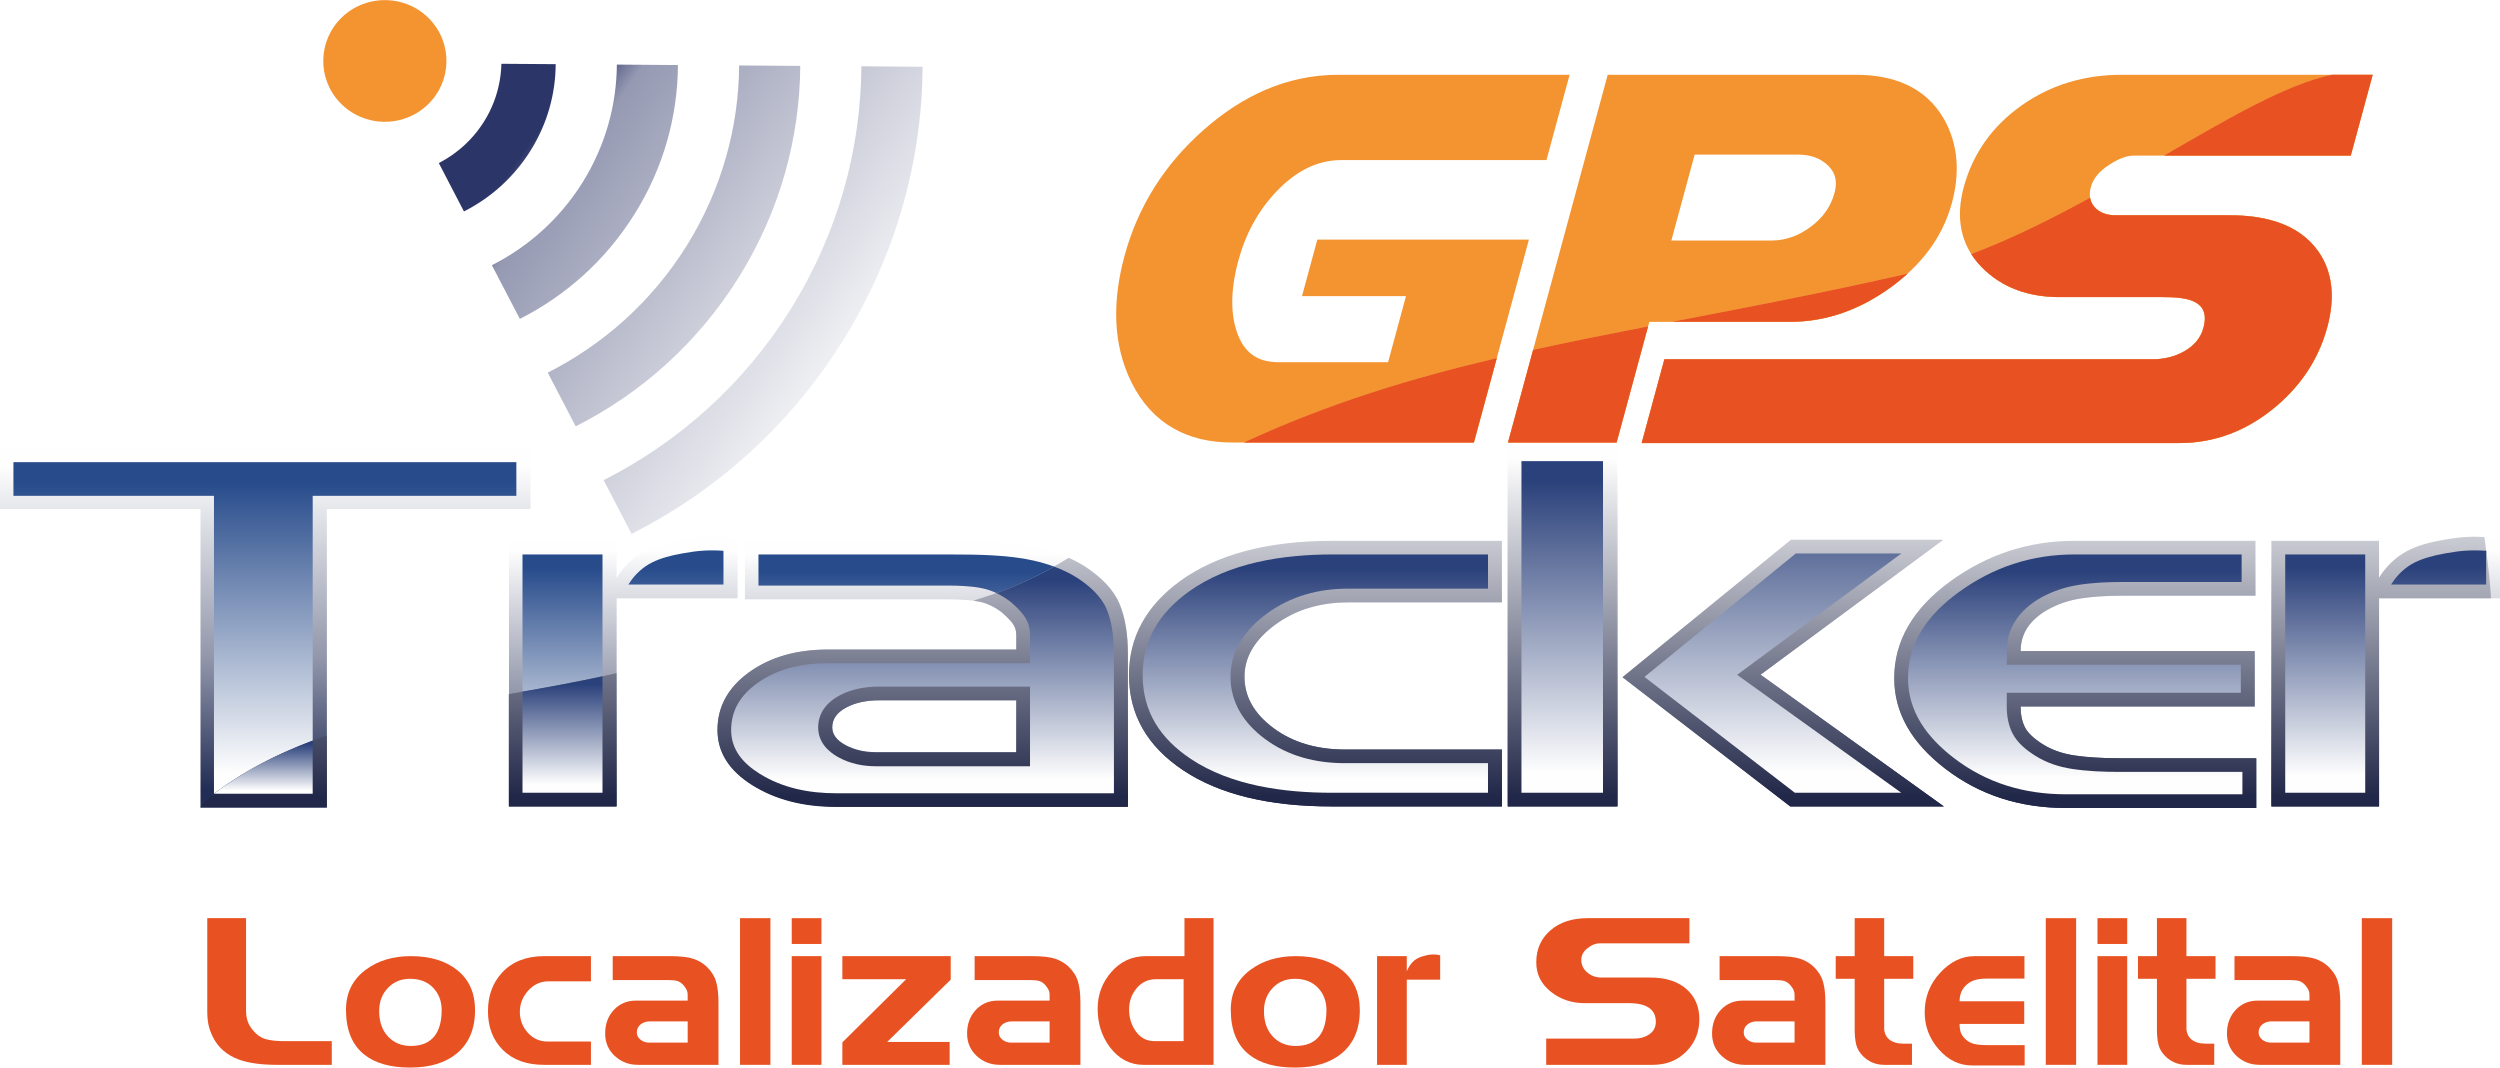
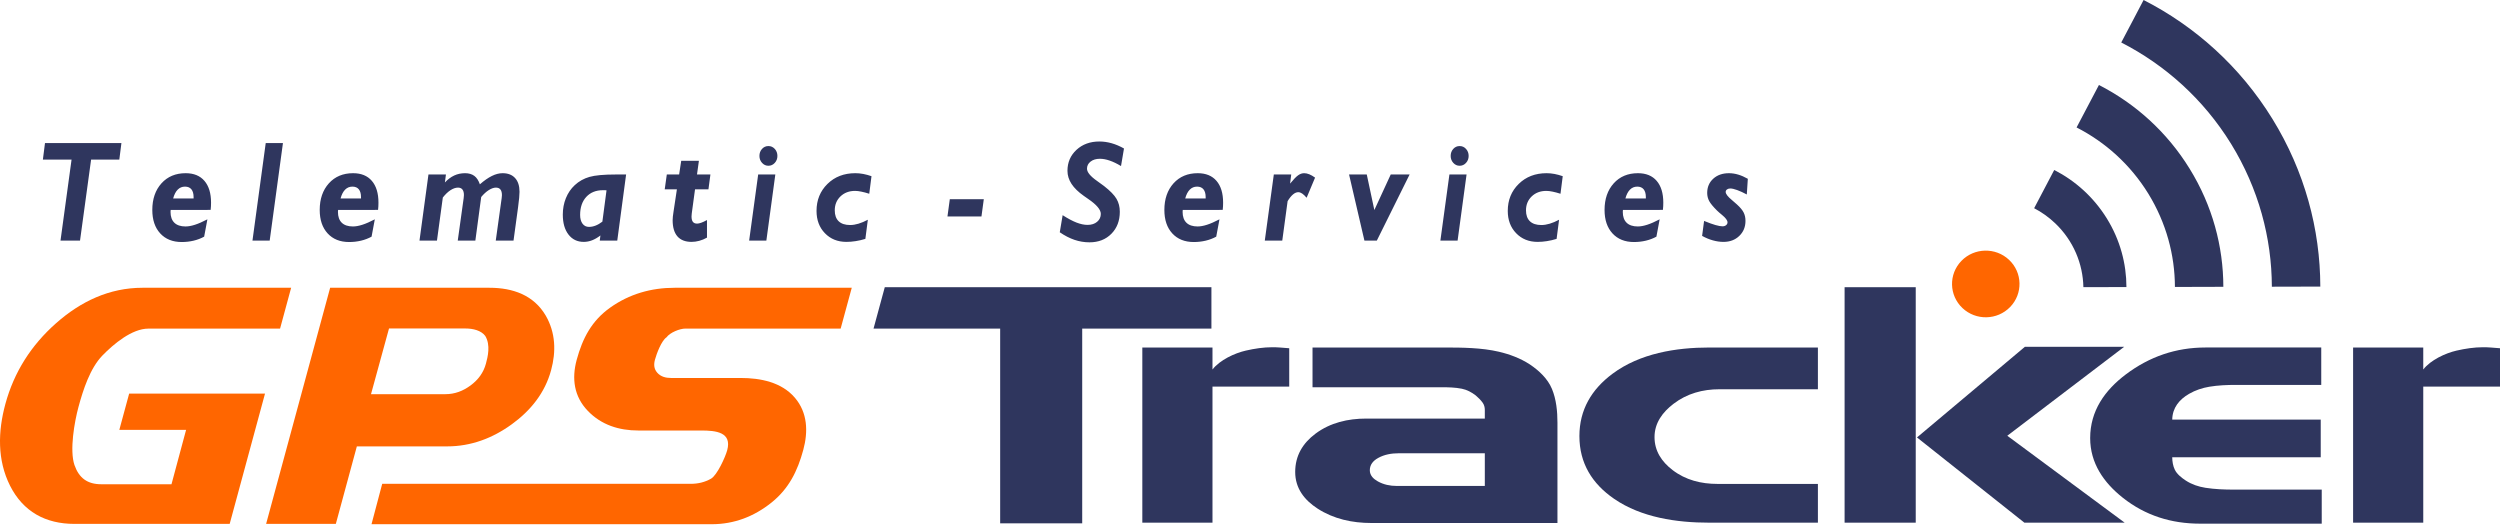
- <svg xmlns="http://www.w3.org/2000/svg" xmlns:xlink="http://www.w3.org/1999/xlink" xml:space="preserve" width="2550px" height="1089px" version="1.1" style="shape-rendering:geometricPrecision; text-rendering:geometricPrecision; image-rendering:optimizeQuality; fill-rule:evenodd; clip-rule:evenodd" viewBox="0 0 2550021 1088840">
+ <svg xmlns="http://www.w3.org/2000/svg" xml:space="preserve" width="163.664mm" height="34.318mm" version="1.1" style="shape-rendering:geometricPrecision; text-rendering:geometricPrecision; image-rendering:optimizeQuality; fill-rule:evenodd; clip-rule:evenodd" viewBox="0 0 5599.99 1174.23">
  <defs>
    <style type="text/css">
   
-     .fil19 {fill:#F6AB5C}
-     .fil9 {fill:#F39430}
-     .fil20 {fill:#E85222}
-     .fil8 {fill:#E85222;fill-rule:nonzero}
-     .fil14 {fill:url(#id0)}
-     .fil11 {fill:url(#id1)}
-     .fil13 {fill:url(#id2)}
-     .fil15 {fill:url(#id3)}
-     .fil18 {fill:url(#id4)}
-     .fil17 {fill:url(#id5)}
-     .fil12 {fill:url(#id6)}
-     .fil16 {fill:url(#id7)}
-     .fil7 {fill:url(#id8)}
-     .fil3 {fill:url(#id9)}
-     .fil4 {fill:url(#id10)}
-     .fil5 {fill:url(#id11)}
-     .fil1 {fill:url(#id12)}
-     .fil10 {fill:url(#id13)}
-     .fil6 {fill:url(#id14)}
-     .fil2 {fill:url(#id15)}
-     .fil0 {fill:url(#id16);fill-rule:nonzero}
+     .fil0 {fill:#2F365E}
+     .fil3 {fill:#FF6600}
+     .fil2 {fill:#2F365E;fill-rule:nonzero}
+     .fil1 {fill:#2F365E;fill-rule:nonzero}
   
  </style>
-     <linearGradient id="id0" gradientUnits="userSpaceOnUse" x1="1.74567e+006" y1="490590" x2="1.74567e+006" y2="788240">
-       <stop offset="0" style="stop-opacity:1; stop-color:#2B417B" />
-       <stop offset="1" style="stop-opacity:1; stop-color:#FEFEFE" />
-     </linearGradient>
-     <linearGradient id="id1" gradientUnits="userSpaceOnUse" x1="1.37261e+006" y1="813021" x2="1.37261e+006" y2="467401">
-       <stop offset="0" style="stop-opacity:1; stop-color:#212748" />
-       <stop offset="1" style="stop-opacity:1; stop-color:#FEFEFE" />
-     </linearGradient>
-     <linearGradient id="id2" gradientUnits="userSpaceOnUse" xlink:href="#id0" x1="2.11673e+006" y1="582597" x2="2.11673e+006" y2="792966">
-   </linearGradient>
-     <linearGradient id="id3" gradientUnits="userSpaceOnUse" xlink:href="#id0" x1="1.34166e+006" y1="580054" x2="1.34166e+006" y2="793951">
-   </linearGradient>
-     <linearGradient id="id4" gradientUnits="userSpaceOnUse" xlink:href="#id0" x1="268600" y1="758568" x2="268600" y2="806298">
-   </linearGradient>
-     <linearGradient id="id5" gradientUnits="userSpaceOnUse" xlink:href="#id0" x1="573761" y1="698021" x2="573761" y2="800215">
-   </linearGradient>
-     <linearGradient id="id6" gradientUnits="userSpaceOnUse" xlink:href="#id0" x1="2.43342e+006" y1="578611" x2="2.43342e+006" y2="791225">
-   </linearGradient>
-     <linearGradient id="id7" gradientUnits="userSpaceOnUse" xlink:href="#id0" x1="941004" y1="591720" x2="941004" y2="795170">
-   </linearGradient>
-     <linearGradient id="id8" gradientUnits="userSpaceOnUse" x1="270194" y1="491624" x2="270194" y2="789271">
-       <stop offset="0" style="stop-opacity:1; stop-color:#274B8B" />
-       <stop offset="1" style="stop-opacity:1; stop-color:#FEFEFE" />
-     </linearGradient>
-     <linearGradient id="id9" gradientUnits="userSpaceOnUse" xlink:href="#id8" x1="1.74566e+006" y1="493958" x2="1.74566e+006" y2="784844">
-   </linearGradient>
-     <linearGradient id="id10" gradientUnits="userSpaceOnUse" xlink:href="#id8" x1="1.34166e+006" y1="582499" x2="1.34166e+006" y2="791513">
-   </linearGradient>
-     <linearGradient id="id11" gradientUnits="userSpaceOnUse" xlink:href="#id8" x1="940997" y1="582531" x2="940997" y2="791992">
-   </linearGradient>
-     <linearGradient id="id12" gradientUnits="userSpaceOnUse" xlink:href="#id8" x1="2.43343e+006" y1="578602" x2="2.43343e+006" y2="791215">
-   </linearGradient>
-     <linearGradient id="id13" gradientUnits="userSpaceOnUse" x1="517423" y1="177773" x2="871257" y2="431669">
-       <stop offset="0" style="stop-opacity:1; stop-color:#2C3567" />
-       <stop offset="0.11" style="stop-opacity:1; stop-color:#9599B2" />
-       <stop offset="1" style="stop-opacity:1; stop-color:#FEFEFE" />
-     </linearGradient>
-     <linearGradient id="id14" gradientUnits="userSpaceOnUse" xlink:href="#id8" x1="635448" y1="578602" x2="635448" y2="791215">
-   </linearGradient>
-     <linearGradient id="id15" gradientUnits="userSpaceOnUse" xlink:href="#id8" x1="2.11673e+006" y1="580160" x2="2.11673e+006" y2="795415">
-   </linearGradient>
-     <linearGradient id="id16" gradientUnits="objectBoundingBox" x1="50%" y1="95%" x2="50%" y2="5%">
-       <stop offset="0" style="stop-opacity:1; stop-color:#222D55" />
-       <stop offset="0.4" style="stop-opacity:1; stop-color:#9095A9" />
-       <stop offset="1" style="stop-opacity:1; stop-color:#FEFEFE" />
-     </linearGradient>
  </defs>
  <g id="Capa_x0020_1">
-     <g id="_2709552193296">
-       <polygon class="fil0" points="541134,519188 333433,519188 333433,823559 204517,823559 204517,519188 0,519188 0,456954 541134,456954 " />
-       <path id="1" class="fil0" d="M752337 610186l-123348 0 0 212327 -109818 0 0 -270901 109818 0 0 37654c5836,-9414 13131,-17084 21620,-23011 8488,-5926 19760,-10458 33688,-13597 6365,-1395 13130,-2615 20425,-3660 7162,-1046 14455,-1570 22017,-1570 9018,0 17640,698 25598,2092l0 60666z" />
-       <path id="2" class="fil0" d="M1150548 822513l-297625 0c-33422,0 -61938,-7410 -85546,-22139 -23610,-14819 -35414,-33471 -35414,-56046 0,-23621 10745,-43145 32097,-58660 21487,-15428 48278,-23186 80640,-23186l192050 0 0 -14643c0,-4532 -1193,-8455 -3582,-11766 -2386,-3312 -6233,-7235 -11539,-11767 -7425,-5578 -14987,-9152 -22945,-10721 -7956,-1569 -19098,-2354 -33289,-2354l-205578 0 0 -59619 176664 0 34219 0c38728,0 67641,2179 86740,6537 19100,4359 35545,10896 49339,19525 17506,11506 29178,24056 35014,37655 5837,13509 8755,30941 8755,52122l0 155062zm-113798 -55435l0 -52821 -140058 0c-13263,0 -24537,2528 -33822,7496 -9285,5056 -13925,11679 -13925,19960 0,7235 4509,13249 13528,18130 9019,4793 19364,7235 31036,7235l143241 0z" />
-       <path id="3" class="fil0" d="M1532049 822513l-173482 0c-64194,0 -114725,-12290 -151598,-36870 -36871,-24579 -55308,-56917 -55308,-97012 0,-38699 17508,-70775 52524,-96227 37667,-27194 89392,-40792 155178,-40792l172686 0 0 62758 -156771 0c-29179,0 -54113,7670 -74802,23010 -20692,15341 -31038,32947 -31038,52820 0,20222 9815,37654 29444,52298 19630,14643 44034,21965 73214,21965l159953 0 0 58050z" />
-       <path id="4" class="fil0" d="M1650143 822513l-112204 0 0 -365559 112204 0 0 365559zm332639 0l-156371 0 -170697 -131790 171492 -140156 154780 0 -186212 137541 187008 134405z" />
-       <path id="5" class="fil0" d="M2301417 824081l-194172 0c-47216,0 -88199,-13335 -122950,-40007 -34747,-26672 -52124,-57440 -52124,-92304 0,-38003 18966,-70864 56899,-98582 37934,-27717 80243,-41576 126929,-41576l184621 0 0 55959 -135283 0c-16976,0 -31434,958 -43369,2876 -11938,1917 -22946,5666 -33027,11244 -18567,10459 -27852,24579 -27852,42361l238735 0 0 56480 -238735 0c0,8368 1459,15428 4376,21181 2919,5752 8888,11506 18039,17259 9020,5752 19762,9587 32229,11505 12601,1917 27852,2876 46022,2876l139662 0 0 50728z" />
-       <path id="6" class="fil0" d="M2550021 610186l-123348 0 0 212327 -109818 0 0 -270901 109818 0 0 37654c5836,-9414 13132,-17084 21619,-23011 8489,-5926 19762,-10458 33688,-13597 6367,-1395 13132,-2615 20427,-3660 7162,-1046 14455,-1570 22016,-1570 9019,0 17640,698 25598,2092l0 60666z" />
+     <g id="_460657552720">
+       <path class="fil0" d="M2715.96 865.92l0 304.84 -157.17 0 0 -392.34 157.17 0 0 49.27c16.39,-21.3 49.75,-36.64 74.5,-42.32 19.56,-4.48 39.54,-7.57 59.66,-7.57 5.91,0 11.82,0.22 17.71,0.68l20.03 1.58 0 85.85 -171.9 0z" />
+       <path class="fil0" d="M4865.78 939.83l332.65 0 0 84.51 -332.66 0c0.16,9.54 1.67,19.44 5.91,28.05 4.89,9.94 15.44,18.16 24.52,24.08 13.29,8.66 28.4,13.71 44.01,16.16 21,3.31 42.53,4.1 63.76,4.1l196.7 0 0 76.26 -272.66 0c-63.97,0 -122.31,-18 -172.75,-57.92 -42.79,-33.86 -73.28,-77.37 -73.28,-133.76 0,-60.98 32.81,-107.22 79.99,-142.74 52.77,-39.72 112.13,-60.18 178.23,-60.18l259.39 0 0 83.79 -190.63 0c-19.99,0 -40.28,0.79 -60.02,4.08 -15.89,2.65 -31.24,7.78 -45.23,15.84 -22.45,12.94 -37.31,31.36 -37.93,57.73z" />
+       <polygon class="fil0" points="4496.32,976.08 4759.25,1170.77 4534.58,1170.77 4294.04,979.88 4535.65,776.9 4758.04,776.9 " />
+       <polygon class="fil0" points="4291.24,1170.77 4131.88,1170.77 4131.88,643.34 4291.24,643.34 " />
+       <path class="fil0" d="M4072.1 1170.77l-243.8 0c-72.49,0 -151.59,-11.46 -212.59,-53.34 -49.33,-33.87 -77.85,-79.79 -77.85,-140.6 0,-59.04 27.33,-104.7 73.91,-139.43 61.73,-46.01 142.34,-59 217.6,-59l242.72 0 0 93.52 -220.53 0c-37.59,0 -72.74,9.58 -102.88,32.59 -24.34,18.58 -42.56,42.8 -42.56,74.56 0,31.31 16.19,55.26 40.39,73.83 29.29,22.49 64.15,31.06 100.64,31.06l224.95 0 0 86.8z" />
+       <path class="fil0" d="M3325.98 937.58l0 -19.31c0,-5.8 -1.37,-11.28 -4.71,-16.06 -4.25,-6.06 -10.09,-11.61 -15.66,-16.45 -9.26,-7.12 -19.55,-12.68 -31.08,-15.01 -14.75,-2.99 -30.89,-3.33 -45.92,-3.33l-288.56 0 0 -89 295.95 0c39.34,0 83.09,0.43 121.42,9.44 24.45,5.75 48.27,14.66 69.39,28.41l0.33 0.22c20.28,13.73 39.65,31.68 49.24,54.7 9.72,23.32 12.31,50.53 12.31,75.62l0 224.7 -416.83 0c-42.65,0 -84.29,-8.87 -120.47,-32.26 -29.61,-19.15 -50.16,-45.44 -50.16,-82.07 0,-36.29 16.81,-64.39 45.43,-85.74 33.25,-24.8 72.84,-33.84 113.74,-33.84l265.57 0zm0 150.92l0 -73.17 -193.12 0c-15.9,0 -31.99,2.74 -46,10.6 -10.76,6.03 -18.48,14.65 -18.48,27.49 0,11.72 8.31,19.49 17.93,24.86 12.98,7.24 27.33,10.22 42.11,10.22l197.56 0z" />
+       <polygon class="fil0" points="2424.14,736.03 2424.14,1172.26 2240.36,1172.26 2240.36,736.03 1956.72,736.03 1981.92,643.25 2713.58,643.25 2713.58,736.03 " />
+       <path class="fil0" d="M5428.09 865.92l0 304.84 -157.17 0 0 -392.34 157.17 0 0 49.27c16.39,-21.3 49.75,-36.64 74.5,-42.32 19.56,-4.48 39.54,-7.57 59.66,-7.57 5.91,0 11.83,0.22 17.71,0.68l20.03 1.58 0 85.85 -171.9 0z" />
      <g>
-         <path class="fil1" d="M2535916 596159l0 -34434c-3825,-293 -7662,-428 -11484,-428 -6684,0 -13352,450 -19984,1422 -6505,931 -12973,2066 -19349,3466 -9743,2189 -20433,5636 -28664,11384 -7122,4972 -12948,11284 -17532,18590l97013 0zm-123371 42507l0 -73184 -81600 0 0 243039 81600 0 0 -169855z" />
-         <path class="fil2" d="M2287262 810088l0 -22831 -125560 0c-15975,0 -32378,-632 -48192,-3041 -13381,-2060 -26287,-6269 -37667,-13533 -9070,-5698 -18164,-13111 -23074,-22766 -4311,-8501 -5869,-18003 -5869,-27439l0 -13953 238771 0 0 -28588 -238771 0 0 -13952c0,-24608 13857,-42587 35056,-54530 11719,-6483 24428,-10720 37686,-12854 14949,-2400 30510,-3056 45641,-3056l121189 0 0 -28063 -170539 0c-43898,0 -83256,13055 -118546,38848 -29752,21742 -51191,49707 -51191,87378 0,34569 19914,60757 46676,81305 33508,25713 71985,37075 114307,37075l180083 0z" />
-         <path class="fil3" d="M1635088 808521l0 -338240 -83191 0 0 338240 83191 0zm304195 0l-167418 -120320 167568 -123766 -107661 0 -154427 125915 153410 118171 108528 0z" />
-         <path class="fil4" d="M1517769 808521l0 -30155 -145860 0c-29567,0 -57869,-6987 -81727,-24785 -21171,-15784 -35070,-36740 -35070,-63440 0,-27133 15354,-48177 36694,-63995 24422,-18110 52917,-25802 83289,-25802l142674 0 0 -34862 -158596 0c-50239,0 -105313,8107 -146844,38090 -29323,21314 -46770,48567 -46770,84997 0,37555 18147,64831 49099,85462 41047,27365 95301,34490 143723,34490l159388 0z" />
-         <path class="fil5" d="M1136202 809042l0 -141397c0,-15268 -1539,-32653 -7634,-46851 -5667,-13199 -17975,-23701 -29685,-31393 -13649,-8627 -29139,-14153 -44865,-17743 -25387,-5790 -57590,-6176 -83576,-6176l-196801 0 0 31722 191501 0c11710,0 24550,359 36058,2624 10623,2093 20145,6850 28730,13306l343 260 334 279c4920,4200 10035,8986 13815,14226 4236,5870 6203,12688 6203,19874l0 28597 -206200 0c-25859,0 -51138,5293 -72304,20571 -16502,11989 -26334,27080 -26334,47595 0,20226 12223,34006 28870,44456 23444,14711 50513,20050 77991,20050l283554 0zm-85577 -27537l-157387 0c-13264,0 -26136,-2712 -37818,-9041 -11932,-6450 -20869,-16548 -20869,-30542 0,-14631 8598,-25481 21231,-32360 12468,-6786 26527,-9316 40643,-9316l154200 0 0 81259z" />
-         <path class="fil6" d="M737931 596159l0 -34434c-3827,-293 -7663,-428 -11484,-428 -6684,0 -13353,450 -19984,1422 -6506,931 -12973,2066 -19349,3466 -9743,2189 -20433,5636 -28670,11384 -7121,4972 -12942,11284 -17528,18590l97015 0zm-123371 42507l0 -73184 -81600 0 0 243039 81600 0 0 -169855z" />
-         <polygon class="fil7" points="526685,505669 526685,471328 13703,471328 13703,505669 218251,505669 218251,809567 318951,809567 318951,505669 " />
+         <path class="fil1" d="M135.53 538.94l24.75 -181.38 -64.23 0 4.72 -37.11 171.21 0 -4.72 37.11 -63.21 0 -24.8 181.38 -43.71 0zm321.8 -8.85c-7.25,3.95 -15.12,6.99 -23.68,9.01 -8.56,2.03 -17.41,3.04 -26.65,3.04 -20.23,0 -36.27,-6.45 -48.09,-19.3 -11.82,-12.85 -17.75,-30.39 -17.75,-52.57 0,-24.58 6.86,-44.41 20.52,-59.61 13.71,-15.14 31.75,-22.71 54.17,-22.71 18.18,0 32.19,5.7 42.06,17.17 9.87,11.46 14.83,27.72 14.83,48.78 0,2.61 -0.05,5.28 -0.2,8.05 -0.15,2.77 -0.39,5.49 -0.68,8.21l-89.57 0.16c0,0.53 -0.05,1.28 -0.14,2.35 -0.1,1.01 -0.15,1.71 -0.15,2.03 0,10.61 2.87,18.66 8.61,24.26 5.74,5.54 14.1,8.31 25,8.31 6.18,0 13.22,-1.28 21.15,-3.84 7.92,-2.56 17.16,-6.61 27.81,-12.16l-7.25 38.81zm-69.49 -85.52l45.81 0 0 -2.98c0,-7.68 -1.65,-13.54 -4.91,-17.54 -3.26,-4 -8.02,-6.03 -14.3,-6.03 -6.47,0 -11.91,2.24 -16.34,6.72 -4.48,4.48 -7.88,11.09 -10.26,19.83zm177.68 94.37l29.71 -218.49 38.57 0 -29.71 218.49 -38.56 0zm266.81 -8.85c-7.25,3.95 -15.12,6.99 -23.68,9.01 -8.56,2.03 -17.41,3.04 -26.65,3.04 -20.23,0 -36.28,-6.45 -48.09,-19.3 -11.82,-12.85 -17.75,-30.39 -17.75,-52.57 0,-24.58 6.86,-44.41 20.52,-59.61 13.71,-15.14 31.75,-22.71 54.17,-22.71 18.19,0 32.19,5.7 42.06,17.17 9.87,11.46 14.83,27.72 14.83,48.78 0,2.61 -0.05,5.28 -0.2,8.05 -0.15,2.77 -0.39,5.49 -0.68,8.21l-89.57 0.16c0,0.53 -0.05,1.28 -0.14,2.35 -0.1,1.01 -0.15,1.71 -0.15,2.03 0,10.61 2.87,18.66 8.61,24.26 5.74,5.54 14.1,8.31 25,8.31 6.18,0 13.22,-1.28 21.15,-3.84 7.93,-2.56 17.16,-6.61 27.81,-12.16l-7.25 38.81zm-69.48 -85.52l45.81 0 0 -2.98c0,-7.68 -1.66,-13.54 -4.91,-17.54 -3.26,-4 -8.02,-6.03 -14.3,-6.03 -6.47,0 -11.91,2.24 -16.34,6.72 -4.47,4.48 -7.88,11.09 -10.26,19.83zm176.8 94.37l20.09 -148.11 39.14 0 -2.29 17.86c6.56,-6.98 13.52,-12.16 20.95,-15.62 7.39,-3.41 15.46,-5.12 24.22,-5.12 8.41,0 15.32,2.03 20.71,6.02 5.35,4 9.48,10.29 12.45,18.93 9.48,-8.32 18.43,-14.56 26.79,-18.71 8.36,-4.16 16.39,-6.24 24.07,-6.24 12.06,0 21.4,3.62 28.01,10.87 6.61,7.2 9.92,17.49 9.92,30.82 0,3.52 -0.24,8.05 -0.78,13.59 -0.53,5.49 -1.36,12.58 -2.48,21.22l-10.17 74.48 -39.78 0 13.08 -93.99c0.1,-0.22 0.15,-0.53 0.15,-0.96 0.29,-3.09 0.49,-5.33 0.59,-6.72 0,-5.7 -1.12,-9.97 -3.36,-12.8 -2.24,-2.83 -5.59,-4.21 -10.16,-4.21 -4.77,0 -10.07,1.87 -15.9,5.55 -5.84,3.68 -11.48,8.85 -17.02,15.51l-13.08 97.62 -39.43 0 13.08 -93.99c0.1,-0.22 0.15,-0.53 0.15,-0.96 0.29,-3.09 0.49,-5.44 0.58,-7.04 0,-5.49 -1.12,-9.65 -3.35,-12.48 -2.24,-2.83 -5.54,-4.21 -9.87,-4.21 -5.35,0 -10.89,1.92 -16.78,5.7 -5.84,3.79 -11.57,9.28 -17.26,16.48l-13.13 96.5 -39.14 0zm409.67 -42.44l9.29 -70.16c-0.87,-0.11 -1.85,-0.22 -2.92,-0.27 -1.12,-0.05 -2.72,-0.05 -4.91,-0.05 -15.8,0 -28.25,5.01 -37.49,14.98 -9.19,10.03 -13.81,23.46 -13.81,40.36 0,8.32 1.8,14.87 5.35,19.67 3.55,4.8 8.36,7.2 14.44,7.2 4.86,0 9.77,-0.96 14.73,-2.88 5.01,-1.92 10.11,-4.91 15.32,-8.85zm-5.84 42.44l1.46 -11.52c-6.57,5.01 -12.89,8.64 -18.91,10.93 -6.03,2.29 -12.2,3.46 -18.43,3.46 -14.39,0 -25.77,-5.49 -34.23,-16.47 -8.46,-10.98 -12.69,-25.86 -12.69,-44.63 0,-13.17 2.29,-25.43 6.9,-36.84 4.62,-11.41 11.23,-21.11 19.89,-29.16 9.29,-8.64 20.23,-14.77 32.73,-18.39 12.5,-3.68 32.48,-5.49 60.05,-5.49l22.22 0 -19.79 148.11 -39.19 0zm240.17 -6.67c-5.79,3.25 -11.58,5.65 -17.41,7.2 -5.79,1.55 -11.52,2.34 -17.21,2.34 -13.86,0 -24.36,-4.1 -31.56,-12.26 -7.15,-8.21 -10.75,-20.31 -10.75,-36.36 0,-2.19 0.15,-4.91 0.49,-8.21 0.34,-3.25 0.83,-6.93 1.51,-10.98l7.53 -49.9 -27.28 0 4.67 -33.27 27.62 0 4.67 -30.71 39.63 0 -4.28 30.71 30.05 0 -4.42 33.27 -30.05 0 -7.25 53.48c-0.1,0.42 -0.14,0.9 -0.14,1.39 -0.29,2.72 -0.44,4.69 -0.44,5.97 0,5.44 1.02,9.44 3.06,12.05 2.05,2.61 5.2,3.89 9.48,3.89 2.38,0 5.35,-0.64 8.95,-1.87 3.64,-1.28 7.97,-3.31 13.13,-6.13l0 39.4zm117.48 -182.98c0,-6.24 1.94,-11.46 5.79,-15.73 3.84,-4.26 8.61,-6.4 14.3,-6.4 5.69,0 10.45,2.13 14.34,6.45 3.89,4.32 5.83,9.54 5.83,15.67 0,6.08 -1.94,11.25 -5.88,15.57 -3.94,4.32 -8.7,6.45 -14.3,6.45 -5.54,0 -10.26,-2.13 -14.2,-6.45 -3.94,-4.32 -5.88,-9.49 -5.88,-15.57zm-23.05 189.64l20.23 -148.11 38.41 0 -20.08 148.11 -38.56 0zm260.34 -3.84c-7.49,2.29 -14.78,4 -21.88,5.06 -7.05,1.12 -13.96,1.65 -20.71,1.65 -19.55,0 -35.6,-6.5 -48.09,-19.46 -12.5,-12.95 -18.72,-29.59 -18.72,-49.9 0,-24.26 8.17,-44.41 24.51,-60.46 16.33,-16.05 37.15,-24.04 62.43,-24.04 5.79,0 11.67,0.59 17.75,1.7 6.03,1.17 12.16,2.83 18.43,5.01l-5.01 39.35c-6.57,-2.08 -12.5,-3.68 -17.8,-4.74 -5.3,-1.12 -9.97,-1.66 -13.95,-1.66 -13.28,0 -24.17,4.11 -32.73,12.32 -8.51,8.21 -12.79,18.61 -12.79,31.19 0,10.72 2.92,18.93 8.8,24.53 5.89,5.6 14.44,8.42 25.62,8.42 5.89,0 12.11,-1.01 18.72,-2.99 6.57,-1.97 13.57,-4.9 20.96,-8.85l-5.54 42.87z" />
+         <path class="fil2" d="M2122.31 484.88l5.25 -38.71 76.15 0 -5.25 38.71 -76.15 0zm258.01 -2.88c11.76,7.57 22.12,13.06 31.02,16.53 8.95,3.47 17.21,5.22 24.8,5.22 8.76,0 15.9,-2.29 21.4,-6.93 5.5,-4.64 8.27,-10.56 8.27,-17.7 0,-9.49 -9.43,-20.63 -28.35,-33.53 -4.08,-2.93 -7.29,-5.17 -9.58,-6.72 -12.45,-8.74 -21.69,-17.75 -27.72,-27.03 -6.03,-9.28 -9.05,-19.03 -9.05,-29.27 0,-18.82 6.76,-34.49 20.23,-46.97 13.47,-12.42 30.59,-18.66 51.25,-18.66 9.04,0 18.09,1.28 27.23,3.84 9.09,2.56 18.43,6.5 27.91,11.84l-6.66 39.35c-9.09,-5.49 -17.56,-9.59 -25.43,-12.26 -7.83,-2.72 -15.12,-4.05 -21.83,-4.05 -8.56,0 -15.51,2.08 -20.86,6.24 -5.4,4.16 -8.08,9.49 -8.08,15.94 0,7.78 7.49,16.95 22.51,27.46 6.76,4.69 12.01,8.53 15.8,11.51 13.61,10.61 22.85,20.15 27.81,28.58 4.91,8.42 7.39,18.07 7.39,28.9 0,20.15 -6.27,36.63 -18.87,49.37 -12.6,12.74 -28.93,19.14 -49.11,19.14 -11.48,0 -22.66,-1.86 -33.56,-5.55 -10.84,-3.68 -21.83,-9.33 -32.96,-16.95l6.42 -38.28zm344.03 48.09c-7.25,3.95 -15.12,6.99 -23.68,9.01 -8.56,2.03 -17.41,3.04 -26.65,3.04 -20.23,0 -36.27,-6.45 -48.09,-19.3 -11.82,-12.85 -17.75,-30.39 -17.75,-52.57 0,-24.58 6.86,-44.41 20.52,-59.61 13.71,-15.14 31.76,-22.71 54.17,-22.71 18.18,0 32.19,5.7 42.06,17.17 9.87,11.46 14.83,27.72 14.83,48.78 0,2.61 -0.04,5.28 -0.19,8.05 -0.15,2.77 -0.39,5.49 -0.68,8.21l-89.57 0.16c0,0.53 -0.04,1.28 -0.14,2.35 -0.1,1.01 -0.14,1.71 -0.14,2.03 0,10.61 2.87,18.66 8.61,24.26 5.74,5.54 14.1,8.31 25,8.31 6.18,0 13.22,-1.28 21.15,-3.84 7.92,-2.56 17.16,-6.61 27.81,-12.16l-7.25 38.81zm-69.49 -85.52l45.81 0 0 -2.98c0,-7.68 -1.65,-13.54 -4.91,-17.54 -3.26,-4 -8.02,-6.03 -14.3,-6.03 -6.47,0 -11.92,2.24 -16.34,6.72 -4.48,4.48 -7.88,11.09 -10.26,19.83zm178.26 94.37l20.23 -148.11 39 0 -2.57 20.47c7.63,-9.33 13.61,-15.57 18.04,-18.66 4.38,-3.14 8.9,-4.69 13.42,-4.69 3.65,0 7.49,0.8 11.57,2.45 4.09,1.66 8.36,4.16 12.93,7.47l-18.91 45.1c-3.65,-4.27 -6.95,-7.41 -9.97,-9.44 -3.06,-2.03 -5.93,-3.04 -8.7,-3.04 -3.89,0 -7.88,1.71 -11.86,5.06 -4.04,3.41 -8.08,8.42 -12.06,15.09l-11.96 88.29 -39.14 0zm223.19 0l-34.43 -148.11 39.68 0 16.97 79.65 36.71 -79.65 42.31 0 -73.47 148.11 -27.77 0zm193.19 -189.64c0,-6.24 1.94,-11.46 5.79,-15.73 3.84,-4.26 8.61,-6.4 14.3,-6.4 5.69,0 10.46,2.13 14.34,6.45 3.89,4.32 5.84,9.54 5.84,15.67 0,6.08 -1.95,11.25 -5.89,15.57 -3.94,4.32 -8.7,6.45 -14.3,6.45 -5.54,0 -10.26,-2.13 -14.2,-6.45 -3.94,-4.32 -5.88,-9.49 -5.88,-15.57zm-23.05 189.64l20.23 -148.11 38.41 0 -20.08 148.11 -38.56 0zm260.34 -3.84c-7.49,2.29 -14.78,4 -21.88,5.06 -7.05,1.12 -13.95,1.65 -20.71,1.65 -19.55,0 -35.6,-6.5 -48.09,-19.46 -12.5,-12.95 -18.72,-29.59 -18.72,-49.9 0,-24.26 8.17,-44.41 24.51,-60.46 16.34,-16.05 37.15,-24.04 62.44,-24.04 5.79,0 11.67,0.59 17.74,1.7 6.03,1.17 12.16,2.83 18.43,5.01l-5.01 39.35c-6.57,-2.08 -12.5,-3.68 -17.8,-4.74 -5.3,-1.12 -9.97,-1.66 -13.96,-1.66 -13.28,0 -24.17,4.11 -32.73,12.32 -8.51,8.21 -12.79,18.61 -12.79,31.19 0,10.72 2.92,18.93 8.8,24.53 5.88,5.6 14.44,8.42 25.62,8.42 5.89,0 12.11,-1.01 18.72,-2.99 6.57,-1.97 13.57,-4.9 20.96,-8.85l-5.54 42.87zm223.58 -5.01c-7.25,3.95 -15.12,6.99 -23.68,9.01 -8.56,2.03 -17.41,3.04 -26.65,3.04 -20.23,0 -36.28,-6.45 -48.09,-19.3 -11.82,-12.85 -17.75,-30.39 -17.75,-52.57 0,-24.58 6.86,-44.41 20.52,-59.61 13.71,-15.14 31.75,-22.71 54.17,-22.71 18.19,0 32.19,5.7 42.06,17.17 9.87,11.46 14.83,27.72 14.83,48.78 0,2.61 -0.05,5.28 -0.2,8.05 -0.15,2.77 -0.39,5.49 -0.68,8.21l-89.57 0.16c0,0.53 -0.05,1.28 -0.14,2.35 -0.1,1.01 -0.15,1.71 -0.15,2.03 0,10.61 2.87,18.66 8.61,24.26 5.74,5.54 14.1,8.31 25,8.31 6.18,0 13.22,-1.28 21.15,-3.84 7.93,-2.56 17.16,-6.61 27.81,-12.16l-7.25 38.81zm-69.48 -85.52l45.81 0 0 -2.98c0,-7.68 -1.66,-13.54 -4.91,-17.54 -3.26,-4 -8.02,-6.03 -14.3,-6.03 -6.47,0 -11.91,2.24 -16.34,6.72 -4.47,4.48 -7.88,11.09 -10.26,19.83zm171.84 83.81l4.42 -33.59 1.41 0.64c18.67,7.68 32,11.52 39.97,11.52 3.11,0 5.74,-0.85 7.88,-2.56 2.14,-1.71 3.21,-3.84 3.21,-6.34 0,-4.37 -4.09,-9.86 -12.2,-16.53 -4.86,-3.95 -8.66,-7.31 -11.38,-9.97 -8.66,-8.58 -14.44,-15.62 -17.46,-21.17 -2.97,-5.6 -4.48,-11.68 -4.48,-18.23 0,-13.01 4.52,-23.62 13.61,-31.88 9.04,-8.21 20.76,-12.31 35.11,-12.31 6.9,0 13.86,1.06 20.81,3.14 6.9,2.08 14.1,5.17 21.49,9.38l-2.28 35.14c-7.98,-4.27 -15.17,-7.57 -21.64,-9.92 -6.47,-2.35 -11.62,-3.52 -15.41,-3.52 -2.92,0 -5.4,0.75 -7.34,2.19 -1.95,1.44 -2.92,3.31 -2.92,5.6 0,4.48 4.72,10.61 14.1,18.29 4.86,4.05 8.6,7.36 11.28,9.86 7.2,6.56 12.2,12.53 14.88,17.97 2.72,5.39 4.08,11.62 4.08,18.71 0,13.54 -4.62,24.79 -13.91,33.7 -9.24,8.9 -21.05,13.33 -35.4,13.33 -7.58,0 -15.41,-1.12 -23.53,-3.36 -8.12,-2.24 -16.24,-5.6 -24.31,-10.08z" />
      </g>
-       <path class="fil8" d="M338415 1086057l-55594 0c-16263,0 -29300,-1783 -39117,-5351 -12451,-4567 -21388,-12379 -26808,-23508 -2051,-4282 -3479,-8384 -4285,-12272 -805,-3925 -1208,-8456 -1208,-13592l0 -94893 39554 0 0 93573c0,4281 512,8026 1537,11237 1027,3211 2857,6386 5495,9525 3661,4531 7911,7527 12744,8954 4834,1427 10987,2140 18459,2140l49223 0 0 24187z" />
-       <path id="1" class="fil8" d="M484544 1030299c0,19299 -6300,34105 -18899,44378 -11572,9454 -27320,14163 -47244,14163 -19923,0 -35378,-4282 -46366,-12879 -12745,-9846 -19117,-25220 -19117,-46090 0,-17445 6886,-31179 20655,-41168 12306,-9025 27468,-13520 45488,-13520 19777,0 35635,4816 47574,14484 11939,9631 17909,23188 17909,40632zm-34061 -214c0,-9025 -2892,-16589 -8679,-22653 -5786,-6100 -13661,-9132 -23622,-9132 -9083,0 -16591,3103 -22524,9346 -5933,6207 -8900,14056 -8900,23509 0,10881 3004,19549 9011,25971 6005,6457 13769,9667 23292,9667 10840,0 18897,-3353 24171,-10095 4835,-6136 7251,-15019 7251,-26613z" />
-       <path id="2" class="fil8" d="M602767 1086057l-47905 0c-17726,0 -31680,-5030 -41861,-15090 -10181,-10059 -15272,-23295 -15272,-39704 0,-15840 4833,-28967 14503,-39385 10401,-11129 24684,-16695 42850,-16695l47685 0 0 25685 -43290 0c-8057,0 -14944,3139 -20656,9418 -5714,6279 -8570,13485 -8570,21618 0,8277 2710,15411 8130,21404 5420,5993 12160,8991 20217,8991l44169 0 0 23758z" />
-       <path id="3" class="fil8" d="M732855 1086057l-82184 0c-9229,0 -17104,-3032 -23622,-9061 -6519,-6064 -9779,-13699 -9779,-22938 0,-9667 2966,-17659 8863,-24008 5933,-6315 13332,-9489 22267,-9489l53032 0 0 -5993c0,-1856 -329,-3461 -989,-4817 -658,-1356 -1721,-2961 -3186,-4815 -2052,-2284 -4139,-3747 -6335,-4388 -2199,-643 -5275,-964 -9194,-964l-56767 0 0 -24401 48783 0 9449 0c10694,0 18678,892 23952,2675 5274,1784 9816,4460 13625,7992 4834,4709 8057,9846 9668,15411 1611,5529 2417,12664 2417,21332l0 63464zm-31423 -22688l0 -21619 -38675 0c-3662,0 -6775,1035 -9340,3068 -2563,2070 -3844,4780 -3844,8170 0,2960 1245,5422 3736,7420 2490,1962 5345,2961 8569,2961l39554 0z" />
-       <polygon id="4" class="fil8" points="785813,1086057 754830,1086057 754830,936441 785813,936441 " />
-       <path id="5" class="fil8" d="M837892 962768l-30324 0 0 -26327 30324 0 0 26327zm0 123289l-30324 0 0 -110874 30324 0 0 110874z" />
-       <polygon id="6" class="fil8" points="969740,999156 904916,1062727 968640,1062727 968640,1086057 859209,1086057 859209,1063154 924252,998728 859209,998728 859209,975183 969740,975183 " />
-       <path id="7" class="fil8" d="M1102025 1086057l-82184 0c-9229,0 -17104,-3032 -23622,-9061 -6519,-6064 -9779,-13699 -9779,-22938 0,-9667 2967,-17659 8863,-24008 5933,-6315 13332,-9489 22267,-9489l53032 0 0 -5993c0,-1856 -329,-3461 -989,-4817 -658,-1356 -1720,-2961 -3186,-4815 -2052,-2284 -4139,-3747 -6336,-4388 -2198,-643 -5274,-964 -9193,-964l-56767 0 0 -24401 48783 0 9449 0c10694,0 18679,892 23954,2675 5272,1784 9813,4460 13623,7992 4834,4709 8057,9846 9668,15411 1612,5529 2417,12664 2417,21332l0 63464zm-31423 -22688l0 -21619 -38674 0c-3663,0 -6775,1035 -9341,3068 -2563,2070 -3844,4780 -3844,8170 0,2960 1245,5422 3736,7420 2491,1962 5345,2961 8569,2961l39554 0z" />
-       <path id="8" class="fil8" d="M1237827 1086057l-71417 0c-13771,0 -25197,-5993 -34280,-17979 -8350,-11131 -12525,-24187 -12525,-39170 0,-14412 4688,-26969 14063,-37671 9376,-10702 21096,-16054 35160,-16054l39334 0 0 -38742 29665 0 0 149616zm-30545 -24187l0 -63142 -28346 0c-7911,0 -14430,3068 -19558,9204 -5126,6136 -7691,13413 -7691,21832 0,8419 2345,15875 7033,22368 4688,6493 10987,9738 18898,9738l29664 0z" />
-       <path id="9" class="fil8" d="M1387033 1030299c0,19299 -6300,34105 -18898,44378 -11574,9454 -27321,14163 -47245,14163 -19923,0 -35378,-4282 -46366,-12879 -12745,-9846 -19116,-25220 -19116,-46090 0,-17445 6884,-31179 20654,-41168 12307,-9025 27469,-13520 45487,-13520 19778,0 35636,4816 47575,14484 11939,9631 17909,23188 17909,40632zm-34060 -214c0,-9025 -2894,-16589 -8680,-22653 -5786,-6100 -13661,-9132 -23623,-9132 -9081,0 -16590,3103 -22524,9346 -5932,6207 -8899,14056 -8899,23509 0,10881 3003,19549 9010,25971 6006,6457 13770,9667 23292,9667 10842,0 18899,-3353 24172,-10095 4835,-6136 7252,-15019 7252,-26613z" />
-       <path id="10" class="fil8" d="M1468997 999156l-34060 0 0 86901 -30324 0 0 -110874 30324 0 0 15411c1611,-3852 3626,-6992 5970,-9418 2345,-2426 5457,-4280 9303,-5565 1757,-571 3625,-1070 5639,-1498 1978,-429 3993,-643 6080,-643 2491,0 4871,286 7068,857l0 24829z" />
-       <path id="11" class="fil8" d="M1733349 1039503c0,13092 -4468,24115 -13403,33105 -8938,8954 -20290,13449 -34061,13449l-108773 0 0 -26756 89655 0c6006,0 11060,-1354 15163,-4102 4688,-3139 7032,-7455 7032,-12913 0,-12771 -9231,-19158 -27688,-19158l-45267 0c-13039,0 -24465,-3923 -34282,-11736 -9814,-7848 -14721,-17801 -14721,-29895 0,-13377 4796,-24222 14393,-32570 9595,-8312 22231,-12486 37906,-12486l103938 0 0 25686 -91633 0c-4101,0 -8240,1676 -12416,4994 -4174,3353 -6261,7278 -6261,11807 0,5102 2013,9383 6042,12879 4028,3461 8900,5208 14613,5208l49881 0c15528,0 27725,3889 36588,11630 8864,7777 13294,18051 13294,30858z" />
-       <path id="12" class="fil8" d="M1861900 1086057l-82183 0c-9230,0 -17104,-3032 -23623,-9061 -6520,-6064 -9778,-13699 -9778,-22938 0,-9667 2965,-17659 8863,-24008 5933,-6315 13330,-9489 22266,-9489l53033 0 0 -5993c0,-1856 -331,-3461 -990,-4817 -659,-1356 -1721,-2961 -3186,-4815 -2051,-2284 -4138,-3747 -6335,-4388 -2199,-643 -5275,-964 -9194,-964l-56767 0 0 -24401 48783 0 9450 0c10694,0 18677,892 23952,2675 5273,1784 9815,4460 13623,7992 4835,4709 8057,9846 9670,15411 1611,5529 2416,12664 2416,21332l0 63464zm-31422 -22688l0 -21619 -38676 0c-3662,0 -6775,1035 -9339,3068 -2563,2070 -3846,4780 -3846,8170 0,2960 1246,5422 3737,7420 2490,1962 5346,2961 8569,2961l39555 0z" />
-       <path id="13" class="fil8" d="M1951556 998300l-29665 0 0 50299c0,4568 1611,8348 4834,11345 3661,2996 8496,4495 14502,4495l9009 0 0 21618 -28345 0c-8497,0 -15748,-2996 -21756,-8989 -3515,-3568 -5786,-7492 -6812,-11772 -1024,-4282 -1538,-9348 -1538,-15198l0 -51798 -19336 0 0 -23117 19336 0 0 -38742 30106 0 0 38742 29665 0 0 23117z" />
-       <path id="14" class="fil8" d="M2065164 1086700l-53618 0c-13037,0 -24355,-5458 -33950,-16375 -9597,-10916 -14393,-23509 -14393,-37778 0,-15555 5237,-29003 15711,-40348 10474,-11344 22158,-17016 35048,-17016l50981 0 0 22903 -37356 0c-4688,0 -8679,392 -11976,1177 -3296,785 -6336,2319 -9119,4602 -5129,4281 -7692,10060 -7692,17337l65923 0 0 23117 -65923 0c0,3425 403,6314 1210,8669 804,2354 2453,4708 4981,7063 2489,2354 5456,3924 8898,4709 3480,785 7692,1177 12710,1177l38565 0 0 20763z" />
-       <polygon id="15" class="fil8" points="2117681,1086057 2086698,1086057 2086698,936441 2117681,936441 " />
-       <path id="16" class="fil8" d="M2169761 962768l-30325 0 0 -26327 30325 0 0 26327zm0 123289l-30325 0 0 -110874 30325 0 0 110874z" />
-       <path id="17" class="fil8" d="M2259856 998300l-29665 0 0 50299c0,4568 1611,8348 4835,11345 3661,2996 8497,4495 14503,4495l9008 0 0 21618 -28346 0c-8497,0 -15747,-2996 -21755,-8989 -3515,-3568 -5786,-7492 -6812,-11772 -1024,-4282 -1537,-9348 -1537,-15198l0 -51798 -19337 0 0 -23117 19337 0 0 -38742 30104 0 0 38742 29665 0 0 23117z" />
-       <path id="18" class="fil8" d="M2387088 1086057l-82184 0c-9229,0 -17103,-3032 -23622,-9061 -6519,-6064 -9779,-13699 -9779,-22938 0,-9667 2966,-17659 8864,-24008 5932,-6315 13331,-9489 22266,-9489l53032 0 0 -5993c0,-1856 -329,-3461 -989,-4817 -658,-1356 -1721,-2961 -3186,-4815 -2051,-2284 -4138,-3747 -6335,-4388 -2198,-643 -5275,-964 -9194,-964l-56767 0 0 -24401 48784 0 9449 0c10693,0 18678,892 23952,2675 5273,1784 9815,4460 13624,7992 4834,4709 8057,9846 9668,15411 1613,5529 2417,12664 2417,21332l0 63464zm-31423 -22688l0 -21619 -38675 0c-3662,0 -6774,1035 -9339,3068 -2564,2070 -3845,4780 -3845,8170 0,2960 1245,5422 3736,7420 2491,1962 5346,2961 8569,2961l39554 0z" />
-       <polygon id="19" class="fil8" points="2440047,1086057 2409063,1086057 2409063,936441 2440047,936441 " />
-       <path class="fil9" d="M1415847 369387l18283 -67436 -106072 0 15630 -57627 215813 0 -56131 206991 -246472 0c-46158,0 -81548,-19440 -102381,-60561 -20630,-41042 -19261,-86451 -7500,-129825 13752,-50715 41008,-93478 80622,-128451 38929,-34436 84486,-56272 137303,-56272l236064 0 -23587 86974 -209192 0c-26119,0 -47440,12695 -65162,30950 -19664,20219 -32573,44407 -39907,71452 -6373,23507 -9448,49873 -1417,73343 7182,20539 20498,30462 42590,30462l111516 0zm266457 -41197l-33386 123125 -110763 0 101720 -375109 253111 0c36925,0 70351,11582 89472,44377 15557,27058 16512,56787 8467,86460 -9769,36023 -32319,64147 -62427,85969 -30481,22155 -64756,35178 -102763,35178l-143431 0zm691502 5513c-9208,33959 -28462,61802 -56094,83891 -27591,22051 -59180,34225 -94738,34225l-548447 0 23174 -85462 498083 0c11494,0 22343,-2488 32301,-8195 9640,-5529 16553,-13085 19461,-23809 7846,-28934 -18099,-31395 -41406,-31395l-105201 0c-30695,0 -58751,-8891 -80167,-31158 -21956,-22836 -25821,-51168 -17727,-81014 9360,-34498 29233,-62129 58541,-82996 30451,-21684 65099,-31584 102574,-31584l255982 0 -22358 82434 -221449 0c-8965,0 -18653,5168 -25872,9982 -7982,5328 -15094,12340 -17651,21775 -2049,7541 -1779,14496 3487,20589 5684,6572 13692,8530 22191,8530l115927 0c31315,0 64885,6579 86040,31395 20265,23780 21206,53819 13349,82792zm-645252 -176073l-23756 87622 102005 0c14999,0 28204,-5114 40110,-13953 11980,-8899 20379,-20112 24266,-34459 2826,-10411 1834,-19499 -5898,-27413 -8474,-8672 -19316,-11797 -31340,-11797l-105387 0z" />
-       <path class="fil10" d="M941071 68038c-647,95398 -26847,191881 -81174,279125 -54338,87200 -129670,153828 -215656,197313l-28516 -54797c76212,-38625 142965,-97553 191060,-174812 48080,-77276 71293,-162749 71849,-247341l62437 512zm-493467 98222l25622 49316c27150,-13720 50898,-34737 68053,-62199 17134,-27485 25379,-57946 25530,-88011l-55369 -395c-750,29980 -13025,59689 -36686,82050 -8305,7845 -17457,14234 -27150,19239zm243913 -99998c-314,51849 -14494,104362 -44063,151701 -29488,47399 -70482,83588 -117202,107239l-28532 -54770c36929,-18694 69339,-47285 92681,-84739 23269,-37489 34538,-78954 34802,-119901l62314 470zm124766 880c-486,73675 -20708,148110 -62588,215396 -41935,67347 -100096,118725 -166497,152279l-12781 -24644 -15718 -30153c56546,-28645 106132,-72351 141927,-129777 35622,-57329 52863,-120783 53306,-183559l34283 242 28068 216z" />
-       <circle class="fil9" transform="matrix(2.78591 2.87892 -2.91355 2.75279 392563 62089.6)" r="15587" />
+       <path class="fil0" d="M5197.5 641.91c-0.26,-128.25 -34.86,-258 -107.23,-375.48 -72.47,-117.56 -173.3,-207.48 -288.63,-266.43l-22.44 42.81 -27.61 52.36c98.21,50.32 184.18,126.81 246.04,227.06 61.55,100.1 91.05,210.7 91.32,319.99l59.68 -0.15 48.87 -0.15zm-217.22 0.54c-0.12,-90.28 -24.39,-181.81 -75.47,-264.45 -50.96,-82.76 -122.04,-146.09 -203.18,-187.63l-50.11 95.11c64.14,32.84 120.33,82.87 160.67,148.27 40.2,65.45 59.49,137.72 59.62,209.01l108.48 -0.31zm-423.81 -176.05l45 -85.65c47.15,24.1 88.33,60.88 117.97,108.82 29.61,47.99 43.72,101.08 43.75,153.43l-96.4 0.24c-1.07,-52.19 -22.19,-104.01 -63.21,-143.13 -14.39,-13.72 -30.28,-24.92 -47.11,-33.71z" />
      <g>
-         <path class="fil11" d="M333220 750219l0 73312 -128926 0c4334,-5487 9012,-10211 13956,-13974 34747,-26442 73668,-45141 114970,-59338zm2200927 -202552c522,4794 1102,9484 1756,14066 2185,15337 3848,31585 5026,48400l-114269 0 0 212350 -109829 0 0 -270927 109829 0 0 37656c5836,-9410 13133,-17084 21620,-23012 8491,-5927 19763,-10458 33691,-13596 6370,-1397 13134,-2617 20431,-3659 7159,-1049 14456,-1570 22020,-1570 3303,0 6537,103 9725,292zm-2015170 160205c37101,-6495 74073,-12995 109829,-21374l0 135985 -109829 0 0 -114611zm473860 -95242c7825,-2451 15662,-5052 23492,-7789 27305,-9552 51312,-21992 73771,-35955 5877,2647 11402,5572 16543,8820 17509,11506 29183,24060 35025,37662 5831,13595 8746,31029 8746,52300l0 155336 -297649 0c-33426,0 -61942,-7406 -85550,-22226 -23618,-14818 -35420,-33562 -35420,-56224 0,-23710 10746,-43326 32100,-58840 21491,-15521 48280,-23275 80645,-23275l192070 0 0 -14645c0,-4535 -1194,-8459 -3583,-11769 -2388,-3310 -6236,-7233 -11533,-11769 -7437,-5578 -14990,-9152 -22959,-10722 -1744,-343 -3652,-641 -5698,-904zm43773 154936l0 -53348 -140068 0c-13267,0 -24540,2525 -33825,7582 -9291,5057 -13934,11769 -13934,20136 0,7326 4515,13425 13533,18304 9019,4885 19365,7326 31033,7326l143261 0zm495345 54917l-173498 0c-64202,0 -114738,-12291 -151612,-36871 -36881,-24587 -55312,-56922 -55312,-97023 0,-38704 17510,-70782 52523,-96239 37674,-27192 89404,-40794 155190,-40794l172709 0 0 62764 -156788 0c-29183,0 -54117,7668 -74815,23011 -20687,15342 -31032,32954 -31032,52826 0,20223 9813,37657 29450,52300 19624,14645 44032,21970 73209,21970l159976 0 0 58056zm117312 0l-111429 0 0 -366118 111429 0 0 366118zm333457 0l-156788 0 -171105 -131804 171911 -140166 155188 0 -186232 137555 187026 134415zm318661 1569l-194191 0c-47220,0 -88209,-13339 -122963,-40010 -34747,-26677 -52124,-57448 -52124,-92315 0,-38005 18965,-70867 56901,-98592 37934,-27719 80251,-41579 126944,-41579l184638 0 0 55965 -135291 0c-16988,0 -31443,957 -43383,2875 -11928,1918 -22946,5665 -33020,11248 -18570,10458 -27861,24582 -27861,42363l238755 0 0 56487 -238755 0c0,8367 1466,15429 4376,21179 2915,5756 8885,11511 18049,17262 9019,5756 19753,9587 32225,11505 12600,1919 27850,2881 46032,2881l139668 0 0 50731z" />
-         <g>
-           <path class="fil12" d="M2535903 596165l0 -34432c-3814,-298 -7656,-430 -11470,-430 -6682,0 -13354,442 -19979,1421 -6508,927 -12971,2050 -19359,3476 -9719,2193 -20425,5607 -28661,11362 -7117,4955 -12931,11300 -17539,18603l97008 0zm-123356 42494l0 -73187 -81602 0 0 243060 81602 0 0 -169873z" />
-           <path class="fil13" d="M2287271 810090l0 -22841 -125576 0c-15957,0 -32359,-630 -48183,-3040 -13383,-2051 -26291,-6272 -37674,-13533 -9077,-5688 -18165,-13116 -23075,-22771 -4294,-8488 -5859,-17990 -5859,-27439l0 -13940 238755 0 0 -28590 -238755 0 0 -13951c0,-24615 13846,-42593 35043,-54528 11725,-6483 24453,-10715 37686,-12846 14964,-2422 30515,-3053 45637,-3053l121212 0 0 -28086 -170559 0c-43899,0 -83232,13065 -118535,38888 -29756,21723 -51190,49682 -51190,87345 0,34563 19921,60747 46676,81307 33501,25720 71975,37078 114302,37078l180095 0z" />
-           <path class="fil14" d="M1635073 808532l0 -338238 -83173 0 0 338238 83173 0zm304205 0l-167408 -120315 167564 -123786 -107668 0 -154423 125927 153410 118174 108525 0z" />
-           <path class="fil15" d="M1517766 808532l0 -30183 -145844 0c-29596,0 -57886,-6970 -81730,-24775 -21191,-15767 -35084,-36740 -35084,-63433 0,-27135 15359,-48183 36677,-63984 24442,-18109 52953,-25812 83307,-25812l142674 0 0 -34873 -158602 0c-50228,0 -105308,8128 -146843,38109 -29316,21293 -46767,48555 -46767,84990 0,37553 18158,64832 49098,85460 41065,27370 95315,34501 143741,34501l159373 0z" />
-           <path class="fil16" d="M1136214 809041l0 -141414c0,-15257 -1548,-32633 -7645,-46830 -5674,-13195 -17980,-23693 -29675,-31402 -7484,-4731 -15499,-8500 -23805,-11546 -18130,10332 -37454,19535 -58760,26992l-12 5c4788,2263 9314,5058 13610,8300l341 246 349 285c4914,4193 10020,8976 13794,14210 4248,5887 6213,12686 6213,19891l0 28594 -206187 0c-25886,0 -51151,5298 -72306,20566 -16502,11993 -26344,27084 -26344,47599 0,20210 12225,34007 28876,44454 23433,14702 50513,20050 77992,20050l283559 0zm-85590 -27542l-157392 0c-13260,0 -26133,-2702 -37818,-9048 -11928,-6431 -20866,-16545 -20866,-30520 0,-14638 8595,-25491 21225,-32375 12478,-6776 26528,-9307 40642,-9307l154209 0 0 81250z" />
-           <path class="fil17" d="M532957 705391c27497,-4845 54842,-9821 81603,-15686l0 118827 -81603 0 0 -103141z" />
-           <path class="fil18" d="M218250 809557l100694 0 0 -54242c-35992,13516 -69986,30875 -100694,54242z" />
-         </g>
-         <path class="fil19" d="M1526716 365224l-23346 86091 -234758 0c85435,-39597 169344,-65170 258104,-86091zm37072 -8430c37911,-8328 76832,-16048 117235,-23882l-32104 118403 -110762 0 25631 -94521zm141683 -28607c74039,-14260 153218,-29300 240304,-49185 -5426,4943 -11186,9593 -17278,14009 -30482,22158 -64753,35176 -102758,35176l-120268 0zm305224 -69115c41043,-15508 81818,-35868 121167,-57425 522,3299 1907,6413 4440,9340 5680,6570 13690,8528 22187,8528l115926 0c31316,0 64887,6580 86042,31396 20264,23779 21208,53818 13349,82791 -9210,33962 -28465,61801 -56095,83890 -27588,22057 -59176,34226 -94735,34226l-548450 0 23172 -85460 498089 0c11493,0 22343,-2491 32301,-8195 9639,-5528 16547,-13087 19458,-23808 7847,-28934 -18102,-31396 -41408,-31396l-105198 0c-30696,0 -58755,-8894 -80171,-31162 -3923,-4077 -7273,-8321 -10074,-12725zm196637 -100431c66249,-38520 125495,-73055 171094,-82435l41713 0 -22355 82435 -190452 0z" />
+         <path class="fil3" d="M1799.37 1007.68c-12.99,47.89 -32.55,87.15 -71.51,118.29 -38.9,31.09 -83.46,48.26 -133.59,48.26l-762.09 0 23.96 -90.47 691.07 0c16.2,0 31.52,-3.52 45.55,-11.55 13.59,-7.78 32.06,-48.49 36.16,-63.61 11.06,-40.8 -25.52,-44.27 -58.38,-44.27l-140.76 0c-43.28,0 -82.84,-12.53 -113.04,-43.94 -30.96,-32.19 -36.41,-72.15 -25,-114.23 13.2,-48.65 33.65,-87.62 74.96,-117.03 42.92,-30.56 91.8,-44.54 144.64,-44.54l396.6 0 -24.86 91.43 -347.89 0c-12.6,0 -34.61,8.93 -42.31,19.67 -11.26,7.51 -22.13,36.61 -25.74,49.92 -2.88,10.63 -2.51,20.44 4.92,29.03 8.01,9.26 19.3,12.03 31.29,12.03l155.87 0c44.16,0 91.49,9.28 121.32,44.27 28.58,33.54 29.9,75.89 18.82,116.75z" />
+         <path class="fil3" d="M799.34 999.91l-47.08 173.61 -156.18 0 143.44 -528.93 356.9 0c52.07,0 99.2,16.33 126.16,62.57 21.93,38.16 23.28,80.07 11.93,121.92 -13.77,50.79 -45.57,90.45 -88.02,121.22 -42.98,31.24 -91.31,49.6 -144.9,49.6l-202.25 0zm72.04 -264.1l-40.32 147.14 166.6 0c21.15,0 39.77,-7.21 56.56,-19.67 16.89,-12.54 28.73,-28.36 34.22,-48.59 3.99,-14.68 10.95,-41.84 -1.5,-62.24 -9.18,-12.23 -27.24,-16.64 -44.19,-16.64l-171.36 0z" />
+         <path class="fil3" d="M384.12 1084.72l32.72 -121.81 -149.56 0 22.04 -81.26 304.31 0 -79.15 291.87 -347.54 0c-65.09,0 -114.99,-27.41 -144.37,-85.4 -29.09,-57.87 -27.16,-121.9 -10.57,-183.06 19.39,-71.52 57.82,-131.81 113.68,-181.13 54.89,-48.55 119.13,-79.35 193.61,-79.35l332.87 0 -24.82 91.51 -294.97 0c-36.83,0 -77.97,34.53 -102.96,60.27 -27.72,28.52 -43.29,77.12 -53.63,115.25 -8.99,33.15 -20.27,97.05 -8.95,130.14 10.13,28.96 28.9,42.96 60.06,42.96l157.25 0z" />
      </g>
-       <path class="fil20" d="M1268612 451315c85429,-39593 169356,-65181 258110,-86108l-23352 86108 -234758 0zm295182 -94539c37911,-8332 76843,-16070 117241,-23898l-32116 118437 -110762 0 25637 -94539zm141532 -28589c74074,-14260 153294,-29289 240443,-49179 -5420,4925 -11198,9605 -17272,14003 -30482,22158 -64753,35176 -102758,35176l-120413 0zm305399 -69144c41036,-15509 81811,-35869 121161,-57420 520,3293 1883,6437 4416,9364 5680,6570 13690,8528 22187,8528l115926 0c31316,0 64887,6580 86042,31396 20264,23779 21208,53818 13349,82791 -9210,33962 -28465,61801 -56095,83890 -27588,22057 -59176,34226 -94735,34226l-548450 0 23172 -85460 498089 0c11493,0 22343,-2491 32301,-8195 9639,-5528 16547,-13087 19458,-23808 7847,-28934 -18102,-31396 -41408,-31396l-105198 0c-30696,0 -58755,-8894 -80171,-31162 -3918,-4077 -7239,-8343 -10044,-12754zm196595 -100402c66237,-38514 125491,-73037 171088,-82435l41731 0 -22355 82435 -190464 0z" />
+       <path class="fil3" d="M4502.73 687.66c28.84,-29.81 27.77,-77.07 -2.4,-105.57 -30.17,-28.5 -78,-27.44 -106.84,2.36 -28.84,29.81 -27.77,77.07 2.39,105.57 30.17,28.5 78,27.44 106.84,-2.36z" />
    </g>
  </g>
</svg>
